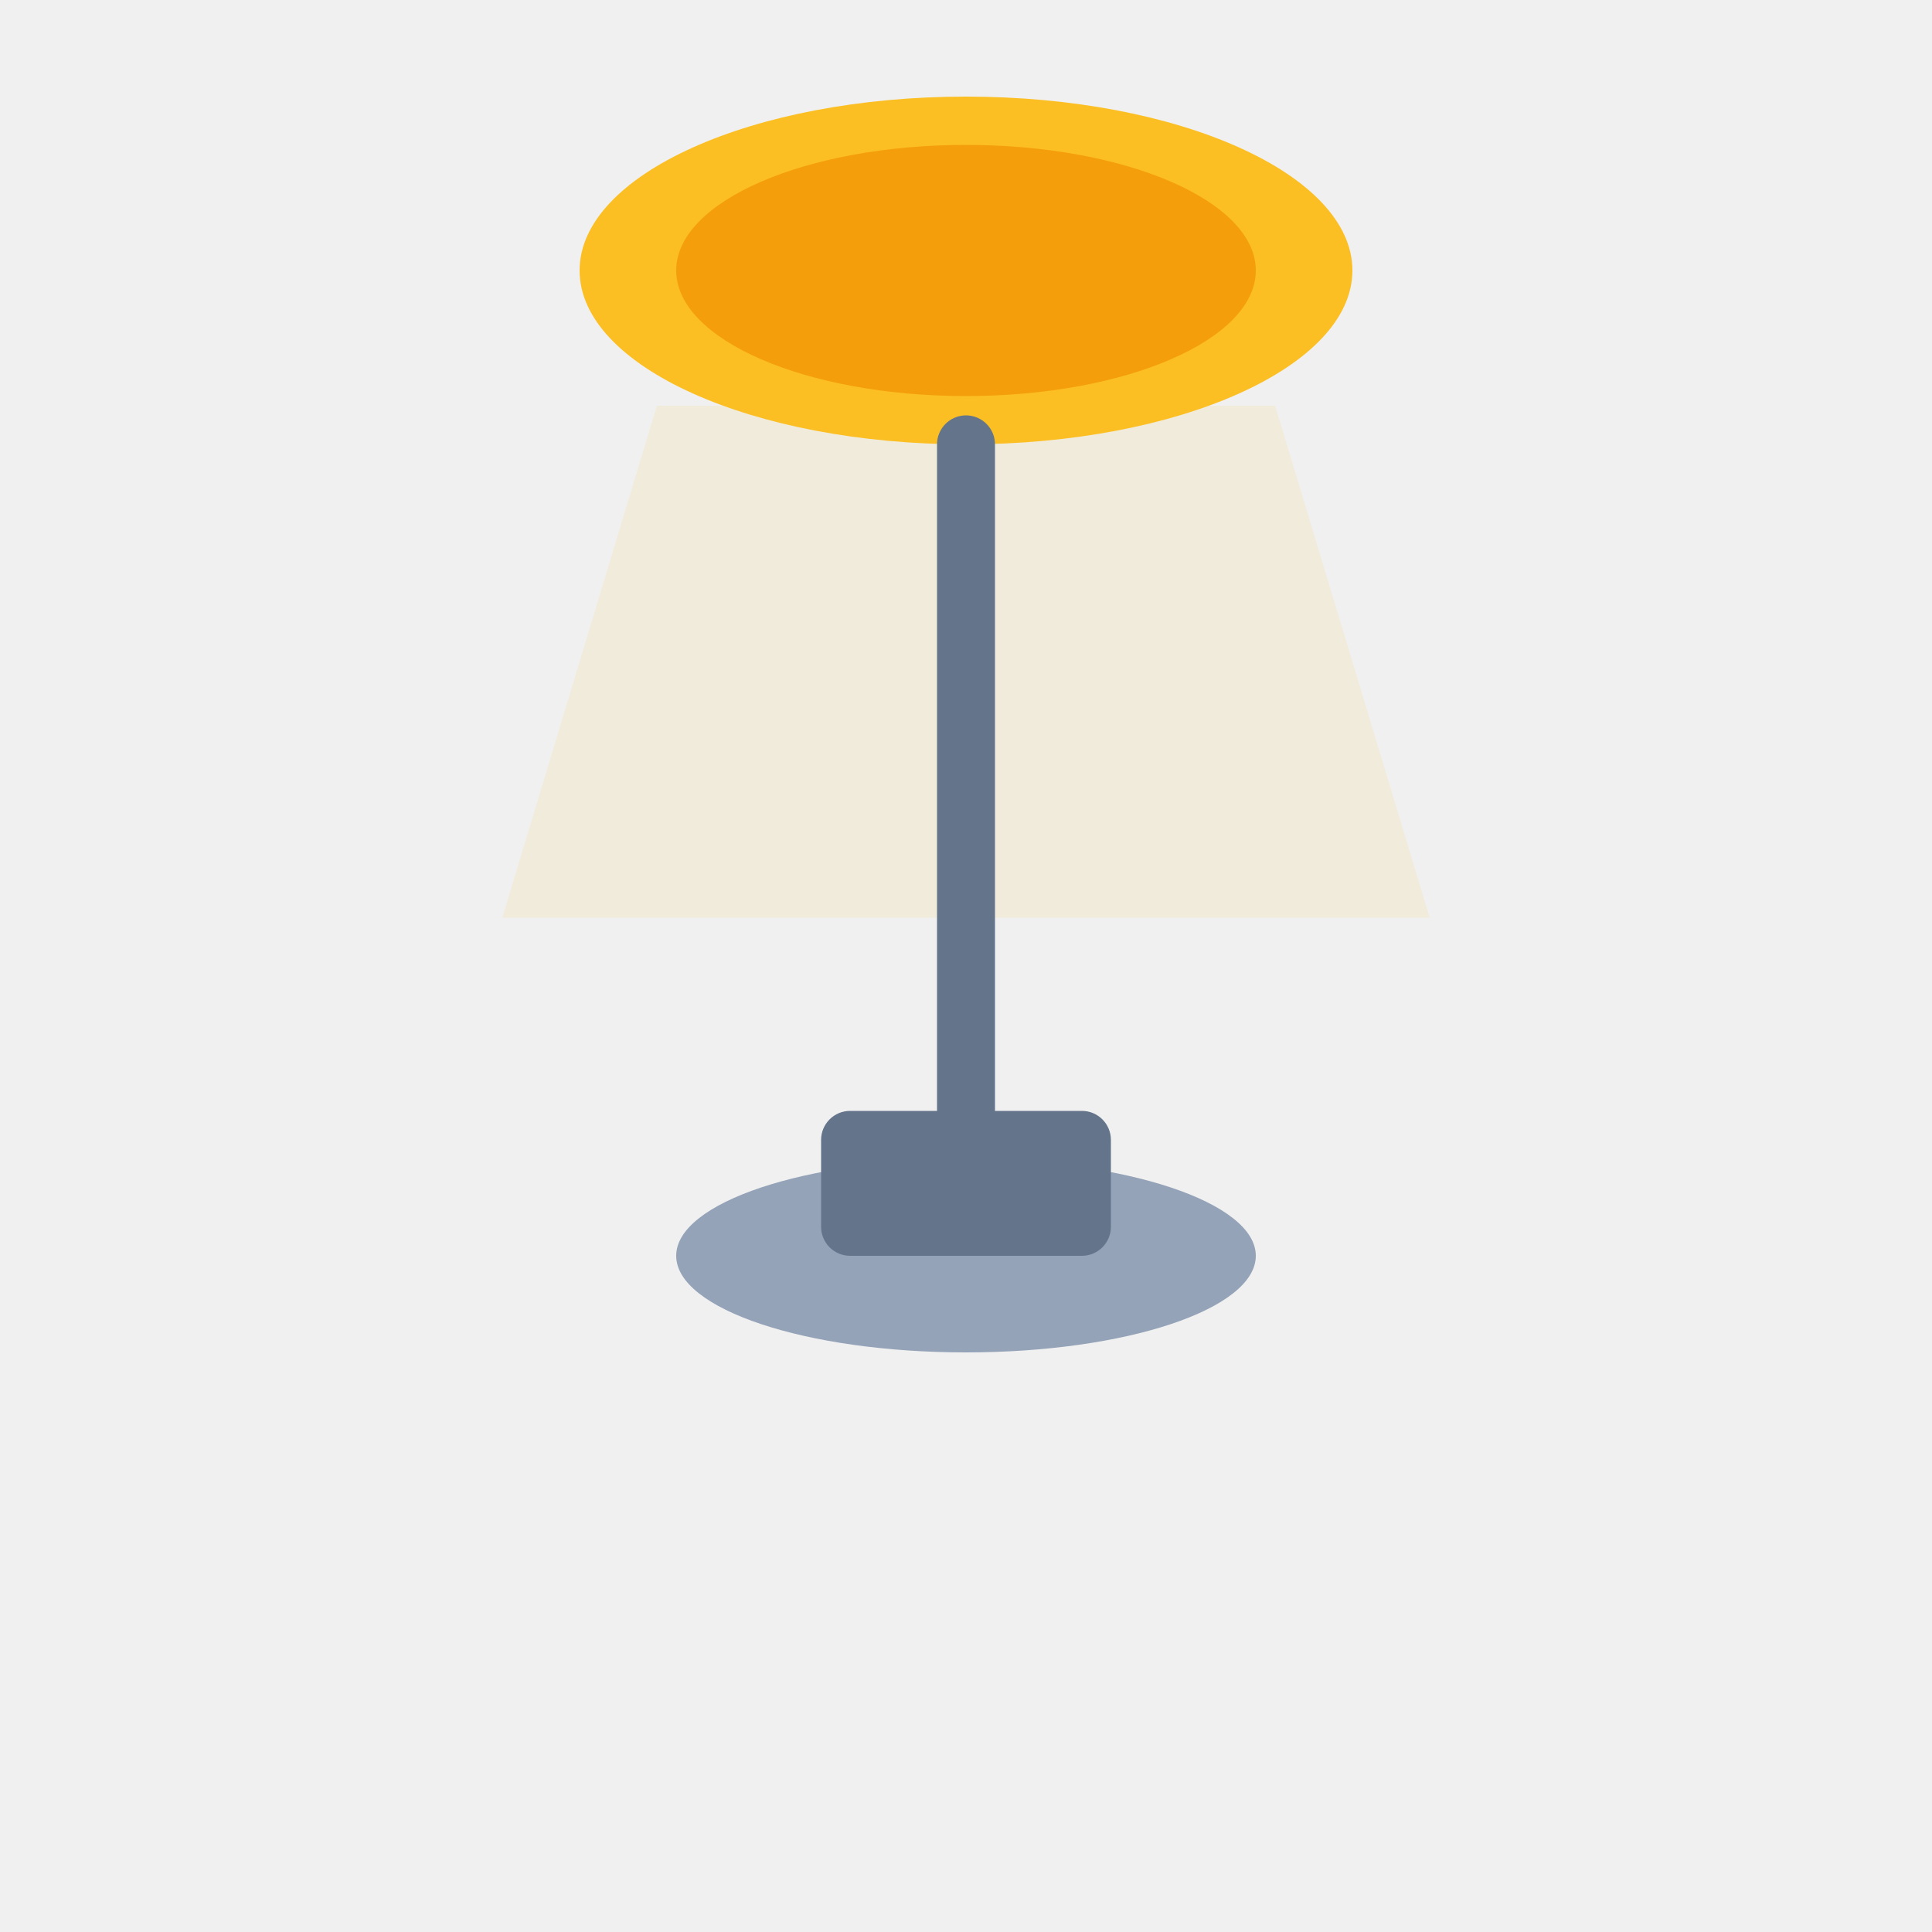
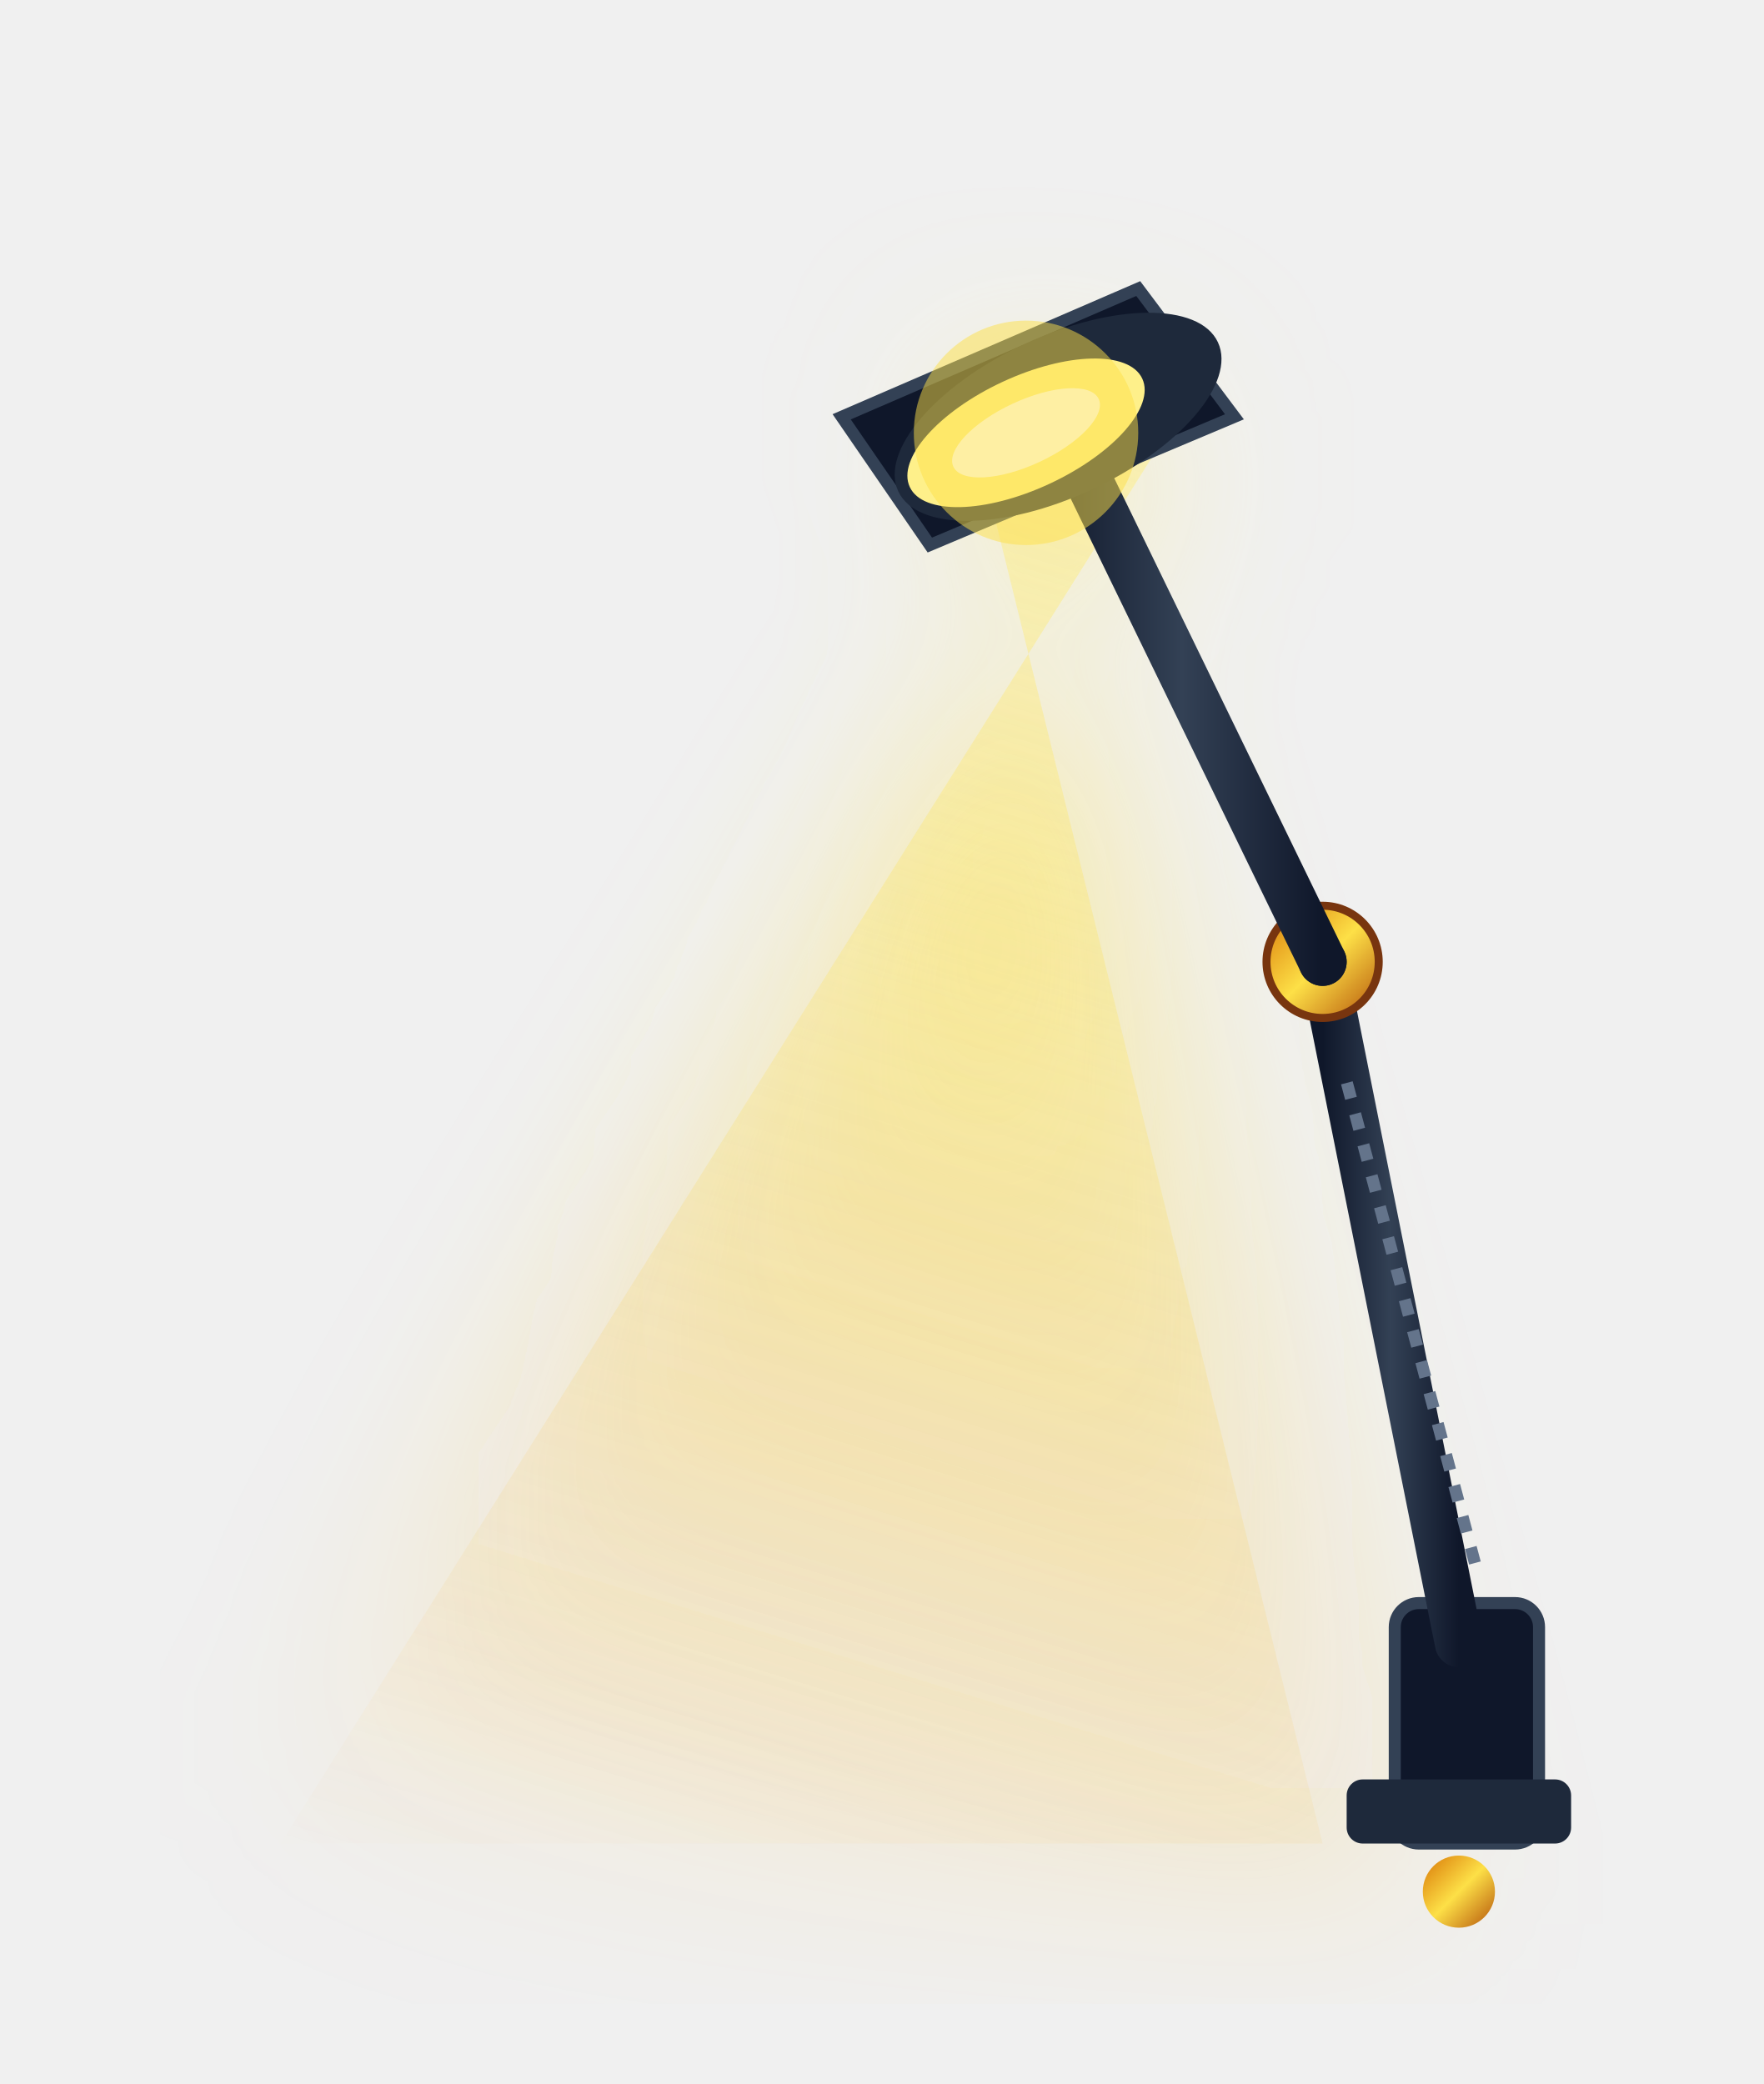
- <svg xmlns="http://www.w3.org/2000/svg" width="200" height="200" viewBox="0 0 200 200">
-   <ellipse cx="100" cy="28" rx="40" ry="18" fill="#fbbf24" />
-   <ellipse cx="100" cy="28" rx="30" ry="13" fill="#f59e0b" />
-   <polygon points="68,42 132,42 148,95 52,95" fill="#fbbf24" opacity="0.1" />
-   <line x1="100" y1="46" x2="100" y2="115" stroke="#64748b" stroke-width="6" stroke-linecap="round" />
-   <ellipse cx="100" cy="130" rx="30" ry="10" fill="#94a3b8" />
-   <rect x="85" y="115" width="30" height="15" rx="3" fill="#64748b" />
+ <svg xmlns="http://www.w3.org/2000/svg" width="220" height="260" viewBox="0 0 220 260" fill="none">
+   <defs>
+     <linearGradient id="dl-cone" x1="120" y1="45" x2="60" y2="240" gradientUnits="userSpaceOnUse">
+       <stop offset="0%" stop-color="#fef08a" stop-opacity="0.8" />
+       <stop offset="40%" stop-color="#fde047" stop-opacity="0.35" />
+       <stop offset="100%" stop-color="#f59e0b" stop-opacity="0" />
+     </linearGradient>
+     <linearGradient id="dl-metal" x1="0" y1="0" x2="1" y2="0">
+       <stop offset="0%" stop-color="#0f172a" />
+       <stop offset="50%" stop-color="#334155" />
+       <stop offset="100%" stop-color="#0f172a" />
+     </linearGradient>
+     <linearGradient id="dl-brass" x1="0" y1="0" x2="1" y2="1">
+       <stop offset="0%" stop-color="#d97706" />
+       <stop offset="50%" stop-color="#fde047" />
+       <stop offset="100%" stop-color="#b45309" />
+     </linearGradient>
+     <filter id="dl-glow" x="20" y="20" width="180" height="230" filterUnits="userSpaceOnUse">
+       <feGaussianBlur stdDeviation="12" result="blur" />
+     </filter>
+   </defs>
+   <polygon points="120,48 145,55 20,240 180,240" fill="url(#dl-cone)" filter="url(#dl-glow)" />
+   <polygon points="120,48 145,55 35,230 165,230" fill="url(#dl-cone)" opacity="0.65" />
+   <rect x="174" y="200" width="18" height="30" rx="3" fill="#0f172a" stroke="#334155" stroke-width="1.5" />
+   <rect x="168" y="222" width="28" height="8" rx="2" fill="#1e293b" />
+   <circle cx="182" cy="236" r="4.5" fill="url(#dl-brass)" />
+   <line x1="182" y1="205" x2="165" y2="120" stroke="url(#dl-metal)" stroke-width="6" stroke-linecap="round" />
+   <line x1="184" y1="195" x2="168" y2="135" stroke="#64748b" stroke-width="1.5" stroke-dasharray="2,2" />
+   <circle cx="165" cy="120" r="7" fill="url(#dl-brass)" stroke="#78350f" stroke-width="1" />
+   <circle cx="165" cy="120" r="3" fill="#0f172a" />
+   <line x1="165" y1="120" x2="130" y2="48" stroke="url(#dl-metal)" stroke-width="6" stroke-linecap="round" />
+   <circle cx="130" cy="48" r="6" fill="url(#dl-brass)" />
+   <path d="M105 52 L142 36 L154 52 L116 68 Z" fill="#0f172a" stroke="#334155" stroke-width="1.5" />
+   <ellipse cx="132" cy="52" rx="22" ry="10" transform="rotate(-25 132 52)" fill="#1e293b" />
+   <ellipse cx="128" cy="54" rx="16" ry="7" transform="rotate(-25 128 54)" fill="#fef08a" />
+   <ellipse cx="128" cy="54" rx="10" ry="4" transform="rotate(-25 128 54)" fill="#ffffff" />
+   <circle cx="128" cy="54" r="14" fill="#fde047" opacity="0.5" />
</svg>
